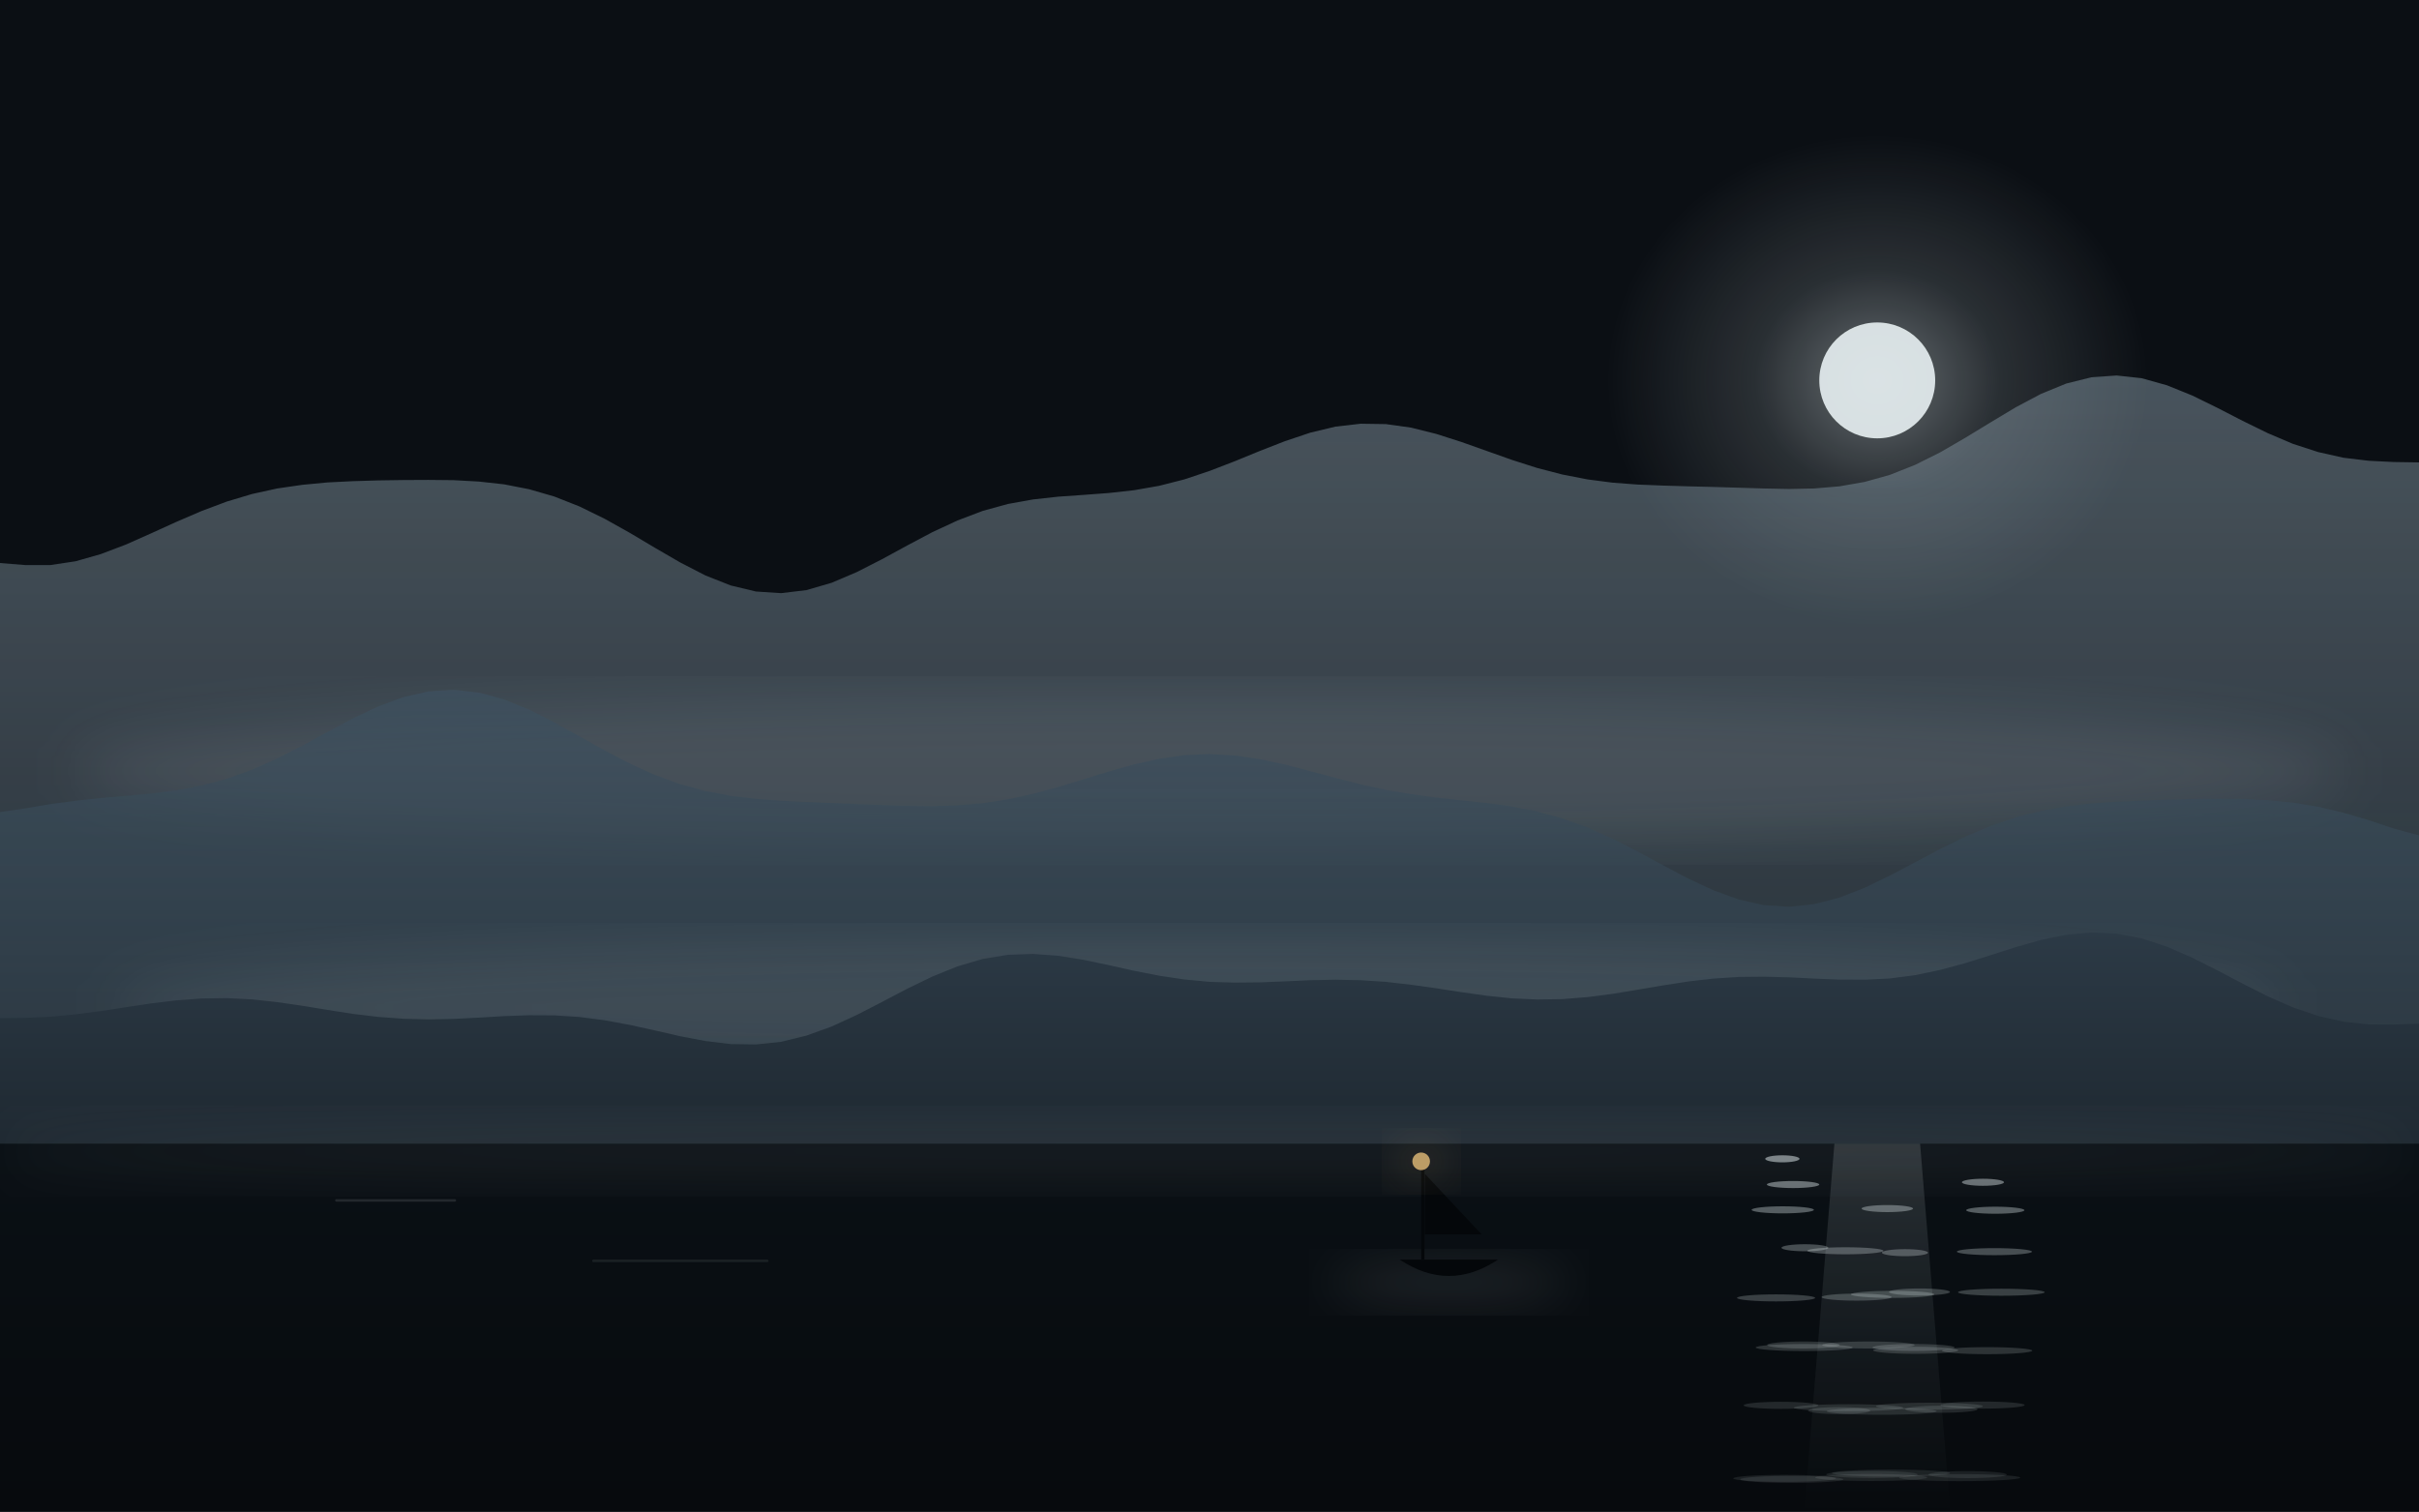
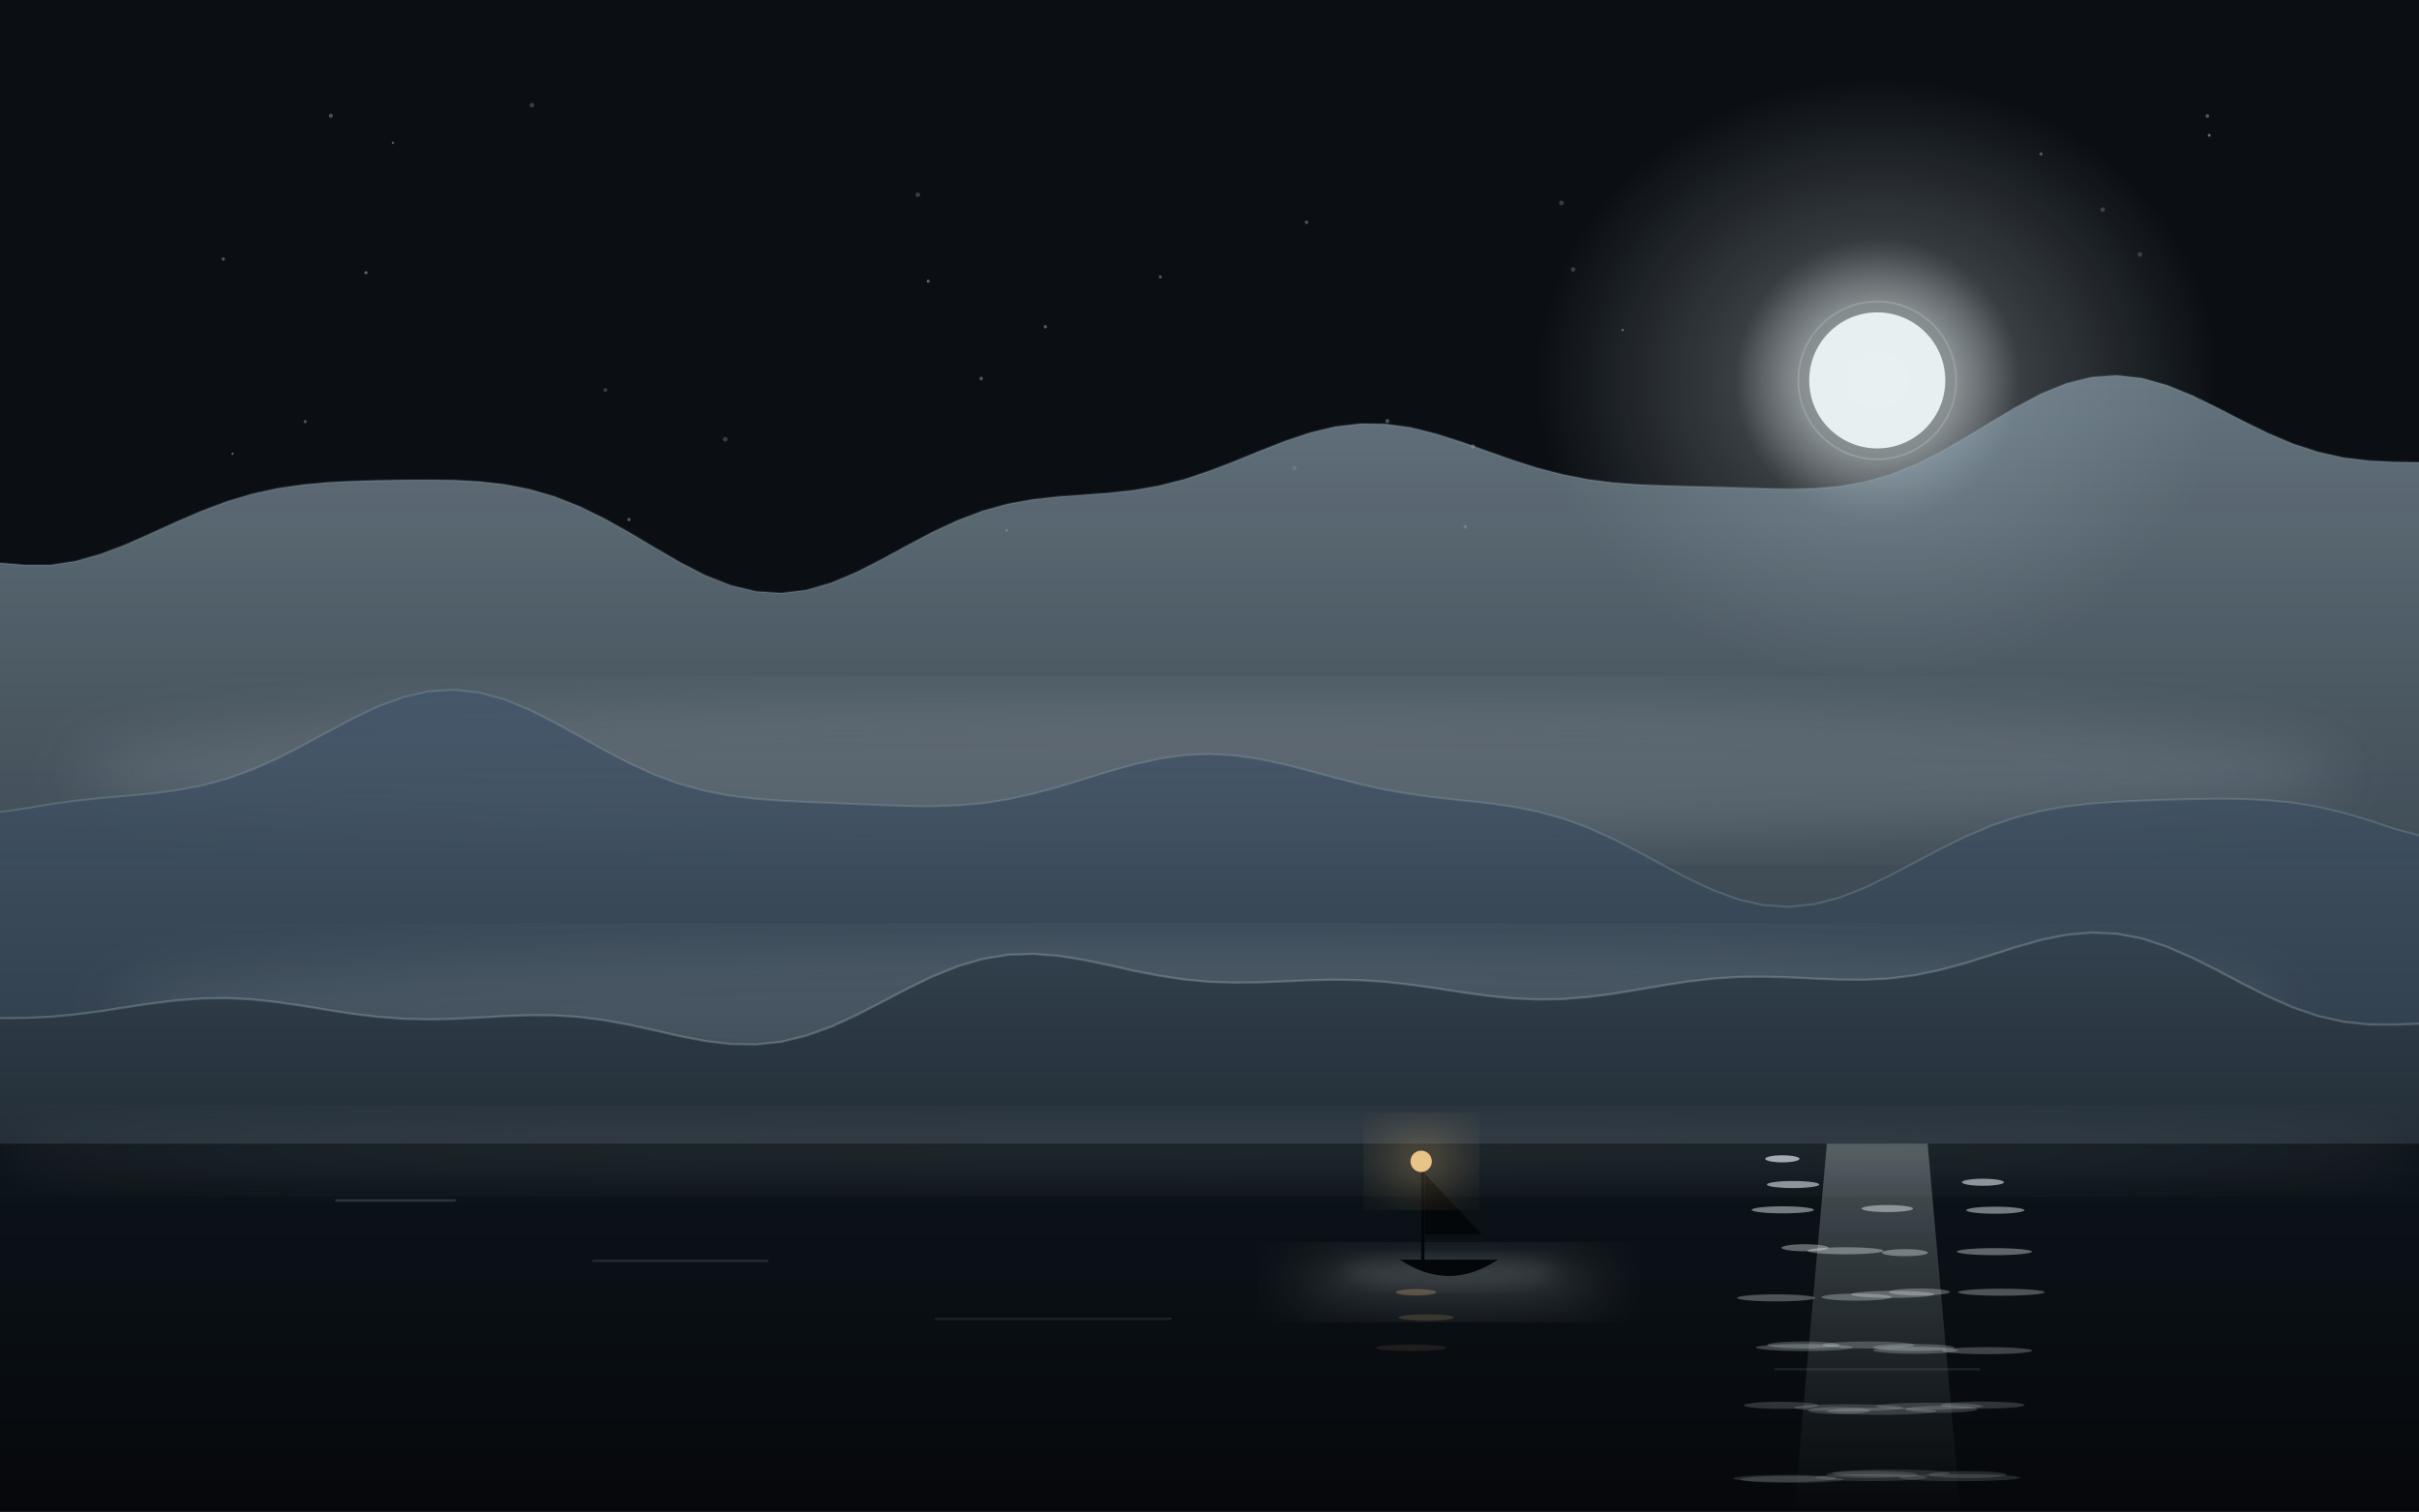
<svg xmlns="http://www.w3.org/2000/svg" viewBox="0 0 1920 1200" preserveAspectRatio="xMidYMid slice">
  <defs>
    <filter id="haze">
      <feGaussianBlur stdDeviation="22" />
    </filter>
+     <filter id="soft">
+       <feGaussianBlur stdDeviation="7" />
+     </filter>
    <radialGradient id="moonglow">
-       <stop offset="0" stop-color="#E6EFF1" stop-opacity="0.42" />
-       <stop offset="0.45" stop-color="#D8E4E6" stop-opacity="0.15" />
+       <stop offset="0" stop-color="#E6EFF1" stop-opacity="0.58" />
+       <stop offset="0.42" stop-color="#D8E4E6" stop-opacity="0.22" />
      <stop offset="1" stop-color="#D8E4E6" stop-opacity="0" />
    </radialGradient>
+     <radialGradient id="moonhalo">
+       <stop offset="0.55" stop-color="#EAF2F3" stop-opacity="0.30" />
+       <stop offset="1" stop-color="#EAF2F3" stop-opacity="0" />
+     </radialGradient>
    <linearGradient id="m0" x1="0" y1="0" x2="0" y2="1">
-       <stop offset="0" stop-color="#8496A2" stop-opacity="0.60" />
-       <stop offset="1" stop-color="#3C4F5D" stop-opacity="0.36" />
+       <stop offset="0" stop-color="#8FA3B0" stop-opacity="0.74" />
+       <stop offset="1" stop-color="#3C4F5D" stop-opacity="0.44" />
    </linearGradient>
    <linearGradient id="m1" x1="0" y1="0" x2="0" y2="1">
-       <stop offset="0" stop-color="#3E5160" stop-opacity="0.72" />
-       <stop offset="1" stop-color="#1A252D" stop-opacity="0.46" />
+       <stop offset="0" stop-color="#43566A" stop-opacity="0.86" />
+       <stop offset="1" stop-color="#18222A" stop-opacity="0.56" />
    </linearGradient>
    <linearGradient id="m2" x1="0" y1="0" x2="0" y2="1">
-       <stop offset="0" stop-color="#2C3A46" />
-       <stop offset="1" stop-color="#070A0D" />
+       <stop offset="0" stop-color="#33424F" />
+       <stop offset="1" stop-color="#06080B" />
    </linearGradient>
    <linearGradient id="water" x1="0" y1="0" x2="0" y2="1">
-       <stop offset="0" stop-color="#0A1015" />
-       <stop offset="1" stop-color="#070A0D" />
+       <stop offset="0" stop-color="#0C141A" />
+       <stop offset="1" stop-color="#06080B" />
    </linearGradient>
    <linearGradient id="shaft" x1="0" y1="0" x2="0" y2="1">
-       <stop offset="0" stop-color="#DCE7E9" stop-opacity="0.26" />
+       <stop offset="0" stop-color="#E2EDEF" stop-opacity="0.38" />
      <stop offset="1" stop-color="#8FA6AA" stop-opacity="0" />
    </linearGradient>
  </defs>
  <rect width="1920" height="1200" fill="#0B0F14" />
-   <ellipse cx="1490" cy="302" rx="215" ry="195" fill="url(#moonglow)" />
-   <circle cx="1490" cy="302" r="46" fill="#E4EDEF" fill-opacity="0.92" />
-   <path d="M 0 447 L 20 448.6 L 40 448.6 L 60 445.6 L 80 439.9 L 100 432.3 L 120 423.4 L 140 414.3 L 160 405.7 L 180 398.2 L 200 392.2 L 220 387.8 L 240 384.9 L 260 383 L 280 382 L 300 381.4 L 320 381.1 L 340 381 L 360 381.2 L 380 382.3 L 400 384.5 L 420 388.4 L 440 394.2 L 460 402.1 L 480 411.9 L 500 423.1 L 520 435 L 540 446.6 L 560 456.9 L 580 464.8 L 600 469.6 L 620 470.9 L 640 468.5 L 660 462.7 L 680 454.2 L 700 444 L 720 433.1 L 740 422.5 L 760 413.2 L 780 405.6 L 800 400.1 L 820 396.5 L 840 394.3 L 860 392.9 L 880 391.4 L 900 389.2 L 920 385.7 L 940 380.6 L 960 373.9 L 980 366.2 L 1000 358 L 1020 350.2 L 1040 343.5 L 1060 338.7 L 1080 336.4 L 1100 336.7 L 1120 339.5 L 1140 344.5 L 1160 350.9 L 1180 358 L 1200 365.1 L 1220 371.5 L 1240 376.7 L 1260 380.6 L 1280 383.2 L 1300 384.7 L 1320 385.5 L 1340 386.1 L 1360 386.6 L 1380 387.2 L 1400 387.8 L 1420 388.2 L 1440 387.8 L 1460 386.1 L 1480 382.6 L 1500 377 L 1520 369.1 L 1540 359.1 L 1560 347.5 L 1580 335.3 L 1600 323.3 L 1620 312.7 L 1640 304.5 L 1660 299.5 L 1680 298.1 L 1700 300.3 L 1720 305.9 L 1740 314 L 1760 323.8 L 1780 334.1 L 1800 343.9 L 1820 352.4 L 1840 358.9 L 1860 363.4 L 1880 365.8 L 1900 366.8 L 1920 367.1 L 1920 1200 L 0 1200 Z" fill="url(#m0)" opacity="0.85" />
-   <ellipse cx="960" cy="612" rx="900" ry="62" fill="#E4EDF0" fill-opacity="0.10" filter="url(#haze)" />
+   <circle cx="422.2" cy="83.5" r="1.9" fill="#E4EDEF" opacity="0.2" />
+   <circle cx="184.6" cy="360.2" r="0.9" fill="#E4EDEF" opacity="0.4" />
+   <circle cx="262.6" cy="91.9" r="1.6" fill="#E4EDEF" opacity="0.3" />
+   <circle cx="290.5" cy="216.5" r="1.2" fill="#E4EDEF" opacity="0.4" />
+   <circle cx="177.2" cy="205.6" r="1.4" fill="#E4EDEF" opacity="0.3" />
+   <circle cx="1239.4" cy="161.1" r="1.9" fill="#E4EDEF" opacity="0.2" />
+   <circle cx="1287.9" cy="262" r="0.9" fill="#E4EDEF" opacity="0.4" />
+   <circle cx="480.5" cy="309.7" r="1.6" fill="#E4EDEF" opacity="0.2" />
+   <circle cx="921" cy="219.8" r="1.3" fill="#E4EDEF" opacity="0.3" />
+   <circle cx="1163.1" cy="418.2" r="1.5" fill="#E4EDEF" opacity="0.3" />
+   <circle cx="499.2" cy="412.5" r="1.4" fill="#E4EDEF" opacity="0.3" />
+   <circle cx="1027.5" cy="371.4" r="1.6" fill="#E4EDEF" opacity="0.2" />
+   <circle cx="1753.5" cy="107.4" r="1.2" fill="#E4EDEF" opacity="0.4" />
+   <circle cx="1668.9" cy="166.4" r="1.8" fill="#E4EDEF" opacity="0.2" />
+   <circle cx="1752" cy="92.1" r="1.5" fill="#E4EDEF" opacity="0.3" />
+   <circle cx="575.6" cy="348.7" r="1.9" fill="#E4EDEF" opacity="0.2" />
+   <circle cx="829.7" cy="259.4" r="1.4" fill="#E4EDEF" opacity="0.3" />
+   <circle cx="799" cy="421" r="1" fill="#E4EDEF" opacity="0.4" />
+   <circle cx="1698.5" cy="202" r="1.8" fill="#E4EDEF" opacity="0.2" />
+   <circle cx="1169.1" cy="354.4" r="1.6" fill="#E4EDEF" opacity="0.3" />
+   <circle cx="736.7" cy="223.2" r="1.2" fill="#E4EDEF" opacity="0.4" />
+   <circle cx="311.9" cy="113.4" r="0.9" fill="#E4EDEF" opacity="0.4" />
+   <circle cx="1037" cy="176.5" r="1.4" fill="#E4EDEF" opacity="0.3" />
+   <circle cx="242.3" cy="334.7" r="1.3" fill="#E4EDEF" opacity="0.3" />
+   <circle cx="778.8" cy="300.5" r="1.5" fill="#E4EDEF" opacity="0.3" />
+   <circle cx="1248.6" cy="213.9" r="1.8" fill="#E4EDEF" opacity="0.2" />
+   <circle cx="1101.2" cy="334.2" r="1.6" fill="#E4EDEF" opacity="0.3" />
+   <circle cx="728.5" cy="154.6" r="1.9" fill="#E4EDEF" opacity="0.2" />
+   <circle cx="1620" cy="122.2" r="1.3" fill="#E4EDEF" opacity="0.3" />
+   <ellipse cx="1490" cy="302" rx="270" ry="240" fill="url(#moonglow)" />
+   <circle cx="1490" cy="302" r="113.4" fill="url(#moonhalo)" />
+   <circle cx="1490" cy="302" r="54" fill="#EAF3F4" fill-opacity="0.97" />
+   <circle cx="1490" cy="302" r="62.6" fill="none" stroke="#E4EDEF" stroke-opacity="0.20" stroke-width="1.4" />
+   <path d="M 0 447 L 20 448.6 L 40 448.6 L 60 445.6 L 80 439.9 L 100 432.3 L 120 423.4 L 140 414.3 L 160 405.7 L 180 398.2 L 200 392.2 L 220 387.8 L 240 384.9 L 260 383 L 280 382 L 300 381.4 L 320 381.1 L 340 381 L 360 381.2 L 380 382.3 L 400 384.5 L 420 388.4 L 440 394.2 L 460 402.1 L 480 411.9 L 500 423.1 L 520 435 L 540 446.6 L 560 456.9 L 580 464.8 L 600 469.6 L 620 470.9 L 640 468.5 L 660 462.7 L 680 454.2 L 700 444 L 720 433.1 L 740 422.5 L 760 413.2 L 780 405.6 L 800 400.1 L 820 396.5 L 840 394.3 L 860 392.9 L 880 391.4 L 900 389.2 L 920 385.7 L 940 380.6 L 960 373.9 L 980 366.2 L 1000 358 L 1020 350.2 L 1040 343.5 L 1060 338.7 L 1080 336.4 L 1100 336.7 L 1120 339.5 L 1140 344.5 L 1160 350.9 L 1180 358 L 1200 365.1 L 1220 371.5 L 1240 376.7 L 1260 380.6 L 1280 383.2 L 1300 384.7 L 1320 385.5 L 1340 386.1 L 1360 386.6 L 1380 387.2 L 1400 387.8 L 1420 388.2 L 1440 387.8 L 1460 386.1 L 1480 382.6 L 1500 377 L 1520 369.1 L 1540 359.1 L 1560 347.5 L 1580 335.3 L 1600 323.3 L 1620 312.7 L 1640 304.5 L 1660 299.5 L 1680 298.1 L 1700 300.3 L 1720 305.9 L 1740 314 L 1760 323.8 L 1780 334.1 L 1800 343.9 L 1820 352.4 L 1840 358.9 L 1860 363.4 L 1880 365.8 L 1900 366.8 L 1920 367.1 L 1920 1200 L 0 1200 Z" fill="url(#m0)" opacity="0.9" />
+   <path d="M 0 447 L 20 448.6 L 40 448.6 L 60 445.6 L 80 439.9 L 100 432.3 L 120 423.4 L 140 414.3 L 160 405.7 L 180 398.2 L 200 392.2 L 220 387.8 L 240 384.9 L 260 383 L 280 382 L 300 381.4 L 320 381.1 L 340 381 L 360 381.2 L 380 382.3 L 400 384.5 L 420 388.4 L 440 394.2 L 460 402.1 L 480 411.9 L 500 423.1 L 520 435 L 540 446.6 L 560 456.9 L 580 464.8 L 600 469.6 L 620 470.9 L 640 468.5 L 660 462.7 L 680 454.2 L 700 444 L 720 433.1 L 740 422.5 L 760 413.2 L 780 405.6 L 800 400.1 L 820 396.5 L 840 394.3 L 860 392.9 L 880 391.4 L 900 389.2 L 920 385.7 L 940 380.6 L 960 373.9 L 980 366.2 L 1000 358 L 1020 350.2 L 1040 343.5 L 1060 338.7 L 1080 336.4 L 1100 336.7 L 1120 339.5 L 1140 344.5 L 1160 350.9 L 1180 358 L 1200 365.1 L 1220 371.5 L 1240 376.7 L 1260 380.6 L 1280 383.2 L 1300 384.7 L 1320 385.5 L 1340 386.1 L 1360 386.6 L 1380 387.2 L 1400 387.8 L 1420 388.2 L 1440 387.8 L 1460 386.1 L 1480 382.6 L 1500 377 L 1520 369.1 L 1540 359.1 L 1560 347.5 L 1580 335.3 L 1600 323.3 L 1620 312.7 L 1640 304.5 L 1660 299.5 L 1680 298.1 L 1700 300.3 L 1720 305.9 L 1740 314 L 1760 323.8 L 1780 334.1 L 1800 343.9 L 1820 352.4 L 1840 358.9 L 1860 363.4 L 1880 365.8 L 1900 366.8 L 1920 367.1" fill="none" stroke="#AFC3C9" stroke-opacity="0.16" stroke-width="1.6" />
+   <ellipse cx="960" cy="612" rx="900" ry="62" fill="#E4EDF0" fill-opacity="0.13" filter="url(#haze)" />
  <path d="M 0 644.7 L 20 641.8 L 40 638.4 L 60 635.7 L 80 633.6 L 100 631.8 L 120 630 L 140 627.4 L 160 623.7 L 180 618.3 L 200 611.1 L 220 602.2 L 240 592 L 260 581.1 L 280 570.4 L 300 560.9 L 320 553.5 L 340 548.9 L 360 547.6 L 380 549.8 L 400 555.2 L 420 563.4 L 440 573.5 L 460 584.6 L 480 595.8 L 500 606.2 L 520 615.3 L 540 622.6 L 560 628 L 580 631.8 L 600 634.2 L 620 635.7 L 640 636.7 L 660 637.5 L 680 638.4 L 700 639.2 L 720 639.9 L 740 640.1 L 760 639.4 L 780 637.7 L 800 634.6 L 820 630.2 L 840 624.8 L 860 618.7 L 880 612.5 L 900 606.9 L 920 602.4 L 940 599.5 L 960 598.6 L 980 599.8 L 1000 602.7 L 1020 607 L 1040 612.2 L 1060 617.6 L 1080 622.7 L 1100 627.1 L 1120 630.5 L 1140 633.2 L 1160 635.4 L 1180 637.5 L 1200 640.3 L 1220 644.2 L 1240 649.7 L 1260 656.9 L 1280 665.9 L 1300 676.1 L 1320 686.9 L 1340 697.5 L 1360 706.8 L 1380 714.1 L 1400 718.6 L 1420 719.9 L 1440 717.8 L 1460 712.6 L 1480 704.8 L 1500 695.1 L 1520 684.6 L 1540 674 L 1560 664.2 L 1580 655.7 L 1600 648.9 L 1620 643.8 L 1640 640.2 L 1660 637.9 L 1680 636.5 L 1700 635.6 L 1720 634.9 L 1740 634.4 L 1760 634.1 L 1780 634.3 L 1800 635.3 L 1820 637.2 L 1840 640.5 L 1860 645.2 L 1880 651.1 L 1900 657.8 L 1920 663.2 L 1920 1200 L 0 1200 Z" fill="url(#m1)" />
-   <ellipse cx="950" cy="800" rx="860" ry="56" fill="#E4EDF0" fill-opacity="0.085" filter="url(#haze)" />
+   <path d="M 0 644.7 L 20 641.8 L 40 638.4 L 60 635.7 L 80 633.6 L 100 631.8 L 120 630 L 140 627.4 L 160 623.7 L 180 618.3 L 200 611.1 L 220 602.2 L 240 592 L 260 581.1 L 280 570.4 L 300 560.9 L 320 553.5 L 340 548.9 L 360 547.6 L 380 549.8 L 400 555.2 L 420 563.4 L 440 573.5 L 460 584.6 L 480 595.8 L 500 606.2 L 520 615.3 L 540 622.6 L 560 628 L 580 631.8 L 600 634.2 L 620 635.7 L 640 636.7 L 660 637.5 L 680 638.4 L 700 639.2 L 720 639.9 L 740 640.1 L 760 639.4 L 780 637.7 L 800 634.6 L 820 630.2 L 840 624.8 L 860 618.7 L 880 612.5 L 900 606.9 L 920 602.4 L 940 599.5 L 960 598.6 L 980 599.8 L 1000 602.7 L 1020 607 L 1040 612.2 L 1060 617.6 L 1080 622.7 L 1100 627.1 L 1120 630.5 L 1140 633.2 L 1160 635.4 L 1180 637.5 L 1200 640.3 L 1220 644.2 L 1240 649.7 L 1260 656.9 L 1280 665.9 L 1300 676.1 L 1320 686.9 L 1340 697.5 L 1360 706.8 L 1380 714.1 L 1400 718.6 L 1420 719.9 L 1440 717.8 L 1460 712.6 L 1480 704.8 L 1500 695.1 L 1520 684.6 L 1540 674 L 1560 664.2 L 1580 655.7 L 1600 648.9 L 1620 643.8 L 1640 640.2 L 1660 637.9 L 1680 636.5 L 1700 635.6 L 1720 634.9 L 1740 634.4 L 1760 634.1 L 1780 634.3 L 1800 635.3 L 1820 637.2 L 1840 640.5 L 1860 645.2 L 1880 651.1 L 1900 657.8 L 1920 663.2" fill="none" stroke="#B6C8CE" stroke-opacity="0.20" stroke-width="1.6" />
+   <ellipse cx="950" cy="800" rx="860" ry="56" fill="#E4EDF0" fill-opacity="0.11" filter="url(#haze)" />
  <path d="M 0 808.3 L 20 808.1 L 40 807.2 L 60 805.3 L 80 802.7 L 100 799.6 L 120 796.6 L 140 794.2 L 160 792.7 L 180 792.4 L 200 793.4 L 220 795.6 L 240 798.5 L 260 801.8 L 280 804.9 L 300 807.3 L 320 808.8 L 340 809.3 L 360 808.9 L 380 807.9 L 400 806.7 L 420 806 L 440 806.1 L 460 807.4 L 480 810 L 500 813.7 L 520 818.1 L 540 822.7 L 560 826.5 L 580 828.9 L 600 829.2 L 620 827.1 L 640 822.2 L 660 815 L 680 805.8 L 700 795.5 L 720 785 L 740 775.3 L 760 767.2 L 780 761.3 L 800 758 L 820 757.3 L 840 758.8 L 860 762 L 880 766.2 L 900 770.7 L 920 774.6 L 940 777.6 L 960 779.5 L 980 780.1 L 1000 779.9 L 1020 779.1 L 1040 778.2 L 1060 777.8 L 1080 778.2 L 1100 779.5 L 1120 781.8 L 1140 784.6 L 1160 787.7 L 1180 790.5 L 1200 792.6 L 1220 793.5 L 1240 793.2 L 1260 791.6 L 1280 789 L 1300 785.7 L 1320 782.3 L 1340 779.2 L 1360 776.9 L 1380 775.6 L 1400 775.4 L 1420 775.9 L 1440 776.9 L 1460 777.7 L 1480 777.8 L 1500 776.8 L 1520 774.2 L 1540 770 L 1560 764.6 L 1580 758.3 L 1600 751.9 L 1620 746.2 L 1640 742.1 L 1660 740.3 L 1680 741.2 L 1700 745 L 1720 751.6 L 1740 760.3 L 1760 770.4 L 1780 780.9 L 1800 791 L 1820 799.8 L 1840 806.6 L 1860 811.1 L 1880 813.3 L 1900 813.4 L 1920 812.7 L 1920 1200 L 0 1200 Z" fill="url(#m2)" />
+   <path d="M 0 808.3 L 20 808.1 L 40 807.2 L 60 805.3 L 80 802.7 L 100 799.6 L 120 796.6 L 140 794.2 L 160 792.7 L 180 792.4 L 200 793.4 L 220 795.6 L 240 798.5 L 260 801.8 L 280 804.9 L 300 807.3 L 320 808.8 L 340 809.3 L 360 808.9 L 380 807.9 L 400 806.7 L 420 806 L 440 806.1 L 460 807.4 L 480 810 L 500 813.7 L 520 818.1 L 540 822.7 L 560 826.5 L 580 828.9 L 600 829.2 L 620 827.1 L 640 822.2 L 660 815 L 680 805.8 L 700 795.5 L 720 785 L 740 775.3 L 760 767.2 L 780 761.3 L 800 758 L 820 757.3 L 840 758.8 L 860 762 L 880 766.2 L 900 770.7 L 920 774.6 L 940 777.6 L 960 779.5 L 980 780.1 L 1000 779.9 L 1020 779.1 L 1040 778.2 L 1060 777.8 L 1080 778.2 L 1100 779.5 L 1120 781.8 L 1140 784.6 L 1160 787.7 L 1180 790.5 L 1200 792.6 L 1220 793.5 L 1240 793.2 L 1260 791.6 L 1280 789 L 1300 785.7 L 1320 782.3 L 1340 779.2 L 1360 776.9 L 1380 775.6 L 1400 775.4 L 1420 775.9 L 1440 776.9 L 1460 777.7 L 1480 777.8 L 1500 776.8 L 1520 774.2 L 1540 770 L 1560 764.6 L 1580 758.3 L 1600 751.9 L 1620 746.2 L 1640 742.1 L 1660 740.3 L 1680 741.2 L 1700 745 L 1720 751.6 L 1740 760.3 L 1760 770.4 L 1780 780.9 L 1800 791 L 1820 799.8 L 1840 806.6 L 1860 811.1 L 1880 813.3 L 1900 813.4 L 1920 812.7" fill="none" stroke="#C2D2D6" stroke-opacity="0.26" stroke-width="1.8" />
  <rect x="0" y="908" width="1920" height="292" fill="url(#water)" />
-   <ellipse cx="960" cy="914" rx="980" ry="30" fill="#E4EDF0" opacity="0.055" filter="url(#haze)" />
-   <path d="M 1456 908 L 1524 908 L 1548 1200 L 1432 1200 Z" fill="url(#shaft)" opacity="0.6" />
-   <ellipse cx="1414.7" cy="920" rx="13.6" ry="2.8" fill="#DCE7E9" opacity="0.52" />
-   <ellipse cx="1423.2" cy="940.4" rx="20.8" ry="2.8" fill="#DCE7E9" opacity="0.44" />
-   <ellipse cx="1573.9" cy="938.6" rx="16.7" ry="2.8" fill="#DCE7E9" opacity="0.44" />
-   <ellipse cx="1415" cy="960.5" rx="24.7" ry="2.8" fill="#DCE7E9" opacity="0.36" />
-   <ellipse cx="1498" cy="959.5" rx="20.4" ry="2.8" fill="#DCE7E9" opacity="0.36" />
-   <ellipse cx="1583.7" cy="960.8" rx="23.1" ry="2.8" fill="#DCE7E9" opacity="0.36" />
-   <ellipse cx="1432.6" cy="990.6" rx="18.6" ry="2.8" fill="#DCE7E9" opacity="0.29" />
-   <ellipse cx="1464.7" cy="993" rx="30.2" ry="2.8" fill="#DCE7E9" opacity="0.29" />
-   <ellipse cx="1512" cy="994.5" rx="18.3" ry="2.8" fill="#DCE7E9" opacity="0.29" />
-   <ellipse cx="1583" cy="993.7" rx="29.8" ry="2.8" fill="#DCE7E9" opacity="0.29" />
-   <ellipse cx="1409.7" cy="1030.4" rx="31" ry="2.8" fill="#DCE7E9" opacity="0.23" />
-   <ellipse cx="1473.6" cy="1029.8" rx="27.8" ry="2.8" fill="#DCE7E9" opacity="0.23" />
-   <ellipse cx="1502.2" cy="1027.6" rx="33.1" ry="2.8" fill="#DCE7E9" opacity="0.23" />
-   <ellipse cx="1523.5" cy="1025.7" rx="24.2" ry="2.8" fill="#DCE7E9" opacity="0.23" />
-   <ellipse cx="1588.5" cy="1025.9" rx="34.4" ry="2.8" fill="#DCE7E9" opacity="0.23" />
-   <ellipse cx="1432" cy="1069.8" rx="38.5" ry="2.8" fill="#DCE7E9" opacity="0.175" />
-   <ellipse cx="1431.4" cy="1067.8" rx="28.8" ry="2.8" fill="#DCE7E9" opacity="0.175" />
-   <ellipse cx="1483" cy="1067.8" rx="36.7" ry="2.8" fill="#DCE7E9" opacity="0.175" />
-   <ellipse cx="1518.8" cy="1069.8" rx="32.6" ry="2.8" fill="#DCE7E9" opacity="0.175" />
-   <ellipse cx="1520.5" cy="1072" rx="33.8" ry="2.8" fill="#DCE7E9" opacity="0.175" />
-   <ellipse cx="1577.2" cy="1072.3" rx="35.8" ry="2.8" fill="#DCE7E9" opacity="0.175" />
-   <ellipse cx="1413.6" cy="1115.7" rx="29.6" ry="2.8" fill="#DCE7E9" opacity="0.13" />
-   <ellipse cx="1467.2" cy="1117.6" rx="43.4" ry="2.8" fill="#DCE7E9" opacity="0.13" />
-   <ellipse cx="1459.8" cy="1119.9" rx="24.7" ry="2.8" fill="#DCE7E9" opacity="0.13" />
-   <ellipse cx="1493.5" cy="1120.4" rx="43.6" ry="2.8" fill="#DCE7E9" opacity="0.13" />
-   <ellipse cx="1540.9" cy="1118.8" rx="28.7" ry="2.8" fill="#DCE7E9" opacity="0.13" />
-   <ellipse cx="1531.4" cy="1116.4" rx="42.4" ry="2.8" fill="#DCE7E9" opacity="0.13" />
-   <ellipse cx="1573.6" cy="1115.5" rx="33.4" ry="2.8" fill="#DCE7E9" opacity="0.13" />
-   <ellipse cx="1416.5" cy="1173.7" rx="40.8" ry="2.8" fill="#DCE7E9" opacity="0.095" />
-   <ellipse cx="1422.2" cy="1174.5" rx="40.9" ry="2.8" fill="#DCE7E9" opacity="0.095" />
-   <ellipse cx="1485.2" cy="1173" rx="44.5" ry="2.8" fill="#DCE7E9" opacity="0.095" />
-   <ellipse cx="1485.8" cy="1170.6" rx="36.3" ry="2.8" fill="#DCE7E9" opacity="0.095" />
-   <ellipse cx="1500.9" cy="1169.5" rx="46.9" ry="2.8" fill="#DCE7E9" opacity="0.095" />
-   <ellipse cx="1561.7" cy="1170.7" rx="31.1" ry="2.8" fill="#DCE7E9" opacity="0.095" />
-   <ellipse cx="1555.4" cy="1173.1" rx="48.1" ry="2.8" fill="#DCE7E9" opacity="0.095" />
-   <rect x="1424" y="1136" width="132" height="9" rx="4" fill="#C9A46A" opacity="0.08" filter="url(#haze)" />
-   <rect x="266" y="952" width="96" height="2" rx="1" fill="#C6D2D6" opacity="0.13" />
-   <rect x="470" y="1000" width="140" height="2" rx="1" fill="#C6D2D6" opacity="0.09" />
-   <ellipse cx="1150" cy="1018" rx="92" ry="22" fill="#E4EDF0" opacity="0.10" filter="url(#haze)" />
+   <ellipse cx="960" cy="914" rx="980" ry="30" fill="#E4EDF0" opacity="0.09" filter="url(#haze)" />
+   <path d="M 1450 908 L 1530 908 L 1556 1200 L 1424 1200 Z" fill="url(#shaft)" opacity="0.78" />
+   <ellipse cx="1414.7" cy="920" rx="13.6" ry="2.8" fill="#DCE7E9" opacity="0.7" />
+   <ellipse cx="1423.2" cy="940.4" rx="20.8" ry="2.8" fill="#DCE7E9" opacity="0.6" />
+   <ellipse cx="1573.9" cy="938.6" rx="16.7" ry="2.8" fill="#DCE7E9" opacity="0.6" />
+   <ellipse cx="1415" cy="960.5" rx="24.7" ry="2.8" fill="#DCE7E9" opacity="0.5" />
+   <ellipse cx="1498" cy="959.5" rx="20.4" ry="2.8" fill="#DCE7E9" opacity="0.5" />
+   <ellipse cx="1583.7" cy="960.8" rx="23.1" ry="2.8" fill="#DCE7E9" opacity="0.5" />
+   <ellipse cx="1432.6" cy="990.6" rx="18.6" ry="2.8" fill="#DCE7E9" opacity="0.4" />
+   <ellipse cx="1464.7" cy="993" rx="30.2" ry="2.8" fill="#DCE7E9" opacity="0.4" />
+   <ellipse cx="1512" cy="994.5" rx="18.3" ry="2.8" fill="#DCE7E9" opacity="0.4" />
+   <ellipse cx="1583" cy="993.7" rx="29.8" ry="2.8" fill="#DCE7E9" opacity="0.4" />
+   <ellipse cx="1409.7" cy="1030.4" rx="31" ry="2.8" fill="#DCE7E9" opacity="0.32" />
+   <ellipse cx="1473.6" cy="1029.8" rx="27.8" ry="2.8" fill="#DCE7E9" opacity="0.32" />
+   <ellipse cx="1502.2" cy="1027.6" rx="33.1" ry="2.8" fill="#DCE7E9" opacity="0.32" />
+   <ellipse cx="1523.5" cy="1025.7" rx="24.2" ry="2.8" fill="#DCE7E9" opacity="0.32" />
+   <ellipse cx="1588.5" cy="1025.9" rx="34.4" ry="2.8" fill="#DCE7E9" opacity="0.32" />
+   <ellipse cx="1432" cy="1069.8" rx="38.5" ry="2.8" fill="#DCE7E9" opacity="0.25" />
+   <ellipse cx="1431.4" cy="1067.8" rx="28.8" ry="2.8" fill="#DCE7E9" opacity="0.25" />
+   <ellipse cx="1483" cy="1067.8" rx="36.7" ry="2.8" fill="#DCE7E9" opacity="0.25" />
+   <ellipse cx="1518.8" cy="1069.8" rx="32.6" ry="2.8" fill="#DCE7E9" opacity="0.25" />
+   <ellipse cx="1520.5" cy="1072" rx="33.8" ry="2.8" fill="#DCE7E9" opacity="0.25" />
+   <ellipse cx="1577.2" cy="1072.3" rx="35.8" ry="2.8" fill="#DCE7E9" opacity="0.25" />
+   <ellipse cx="1413.6" cy="1115.7" rx="29.6" ry="2.8" fill="#DCE7E9" opacity="0.19" />
+   <ellipse cx="1467.2" cy="1117.6" rx="43.4" ry="2.8" fill="#DCE7E9" opacity="0.19" />
+   <ellipse cx="1459.8" cy="1119.9" rx="24.7" ry="2.8" fill="#DCE7E9" opacity="0.19" />
+   <ellipse cx="1493.5" cy="1120.4" rx="43.6" ry="2.8" fill="#DCE7E9" opacity="0.19" />
+   <ellipse cx="1540.9" cy="1118.8" rx="28.7" ry="2.8" fill="#DCE7E9" opacity="0.19" />
+   <ellipse cx="1531.4" cy="1116.4" rx="42.4" ry="2.8" fill="#DCE7E9" opacity="0.19" />
+   <ellipse cx="1573.6" cy="1115.5" rx="33.4" ry="2.8" fill="#DCE7E9" opacity="0.19" />
+   <ellipse cx="1416.5" cy="1173.7" rx="40.8" ry="2.8" fill="#DCE7E9" opacity="0.14" />
+   <ellipse cx="1422.2" cy="1174.5" rx="40.9" ry="2.8" fill="#DCE7E9" opacity="0.14" />
+   <ellipse cx="1485.2" cy="1173" rx="44.5" ry="2.8" fill="#DCE7E9" opacity="0.14" />
+   <ellipse cx="1485.8" cy="1170.6" rx="36.3" ry="2.8" fill="#DCE7E9" opacity="0.14" />
+   <ellipse cx="1500.9" cy="1169.5" rx="46.9" ry="2.8" fill="#DCE7E9" opacity="0.14" />
+   <ellipse cx="1561.7" cy="1170.7" rx="31.1" ry="2.8" fill="#DCE7E9" opacity="0.14" />
+   <ellipse cx="1555.4" cy="1173.1" rx="48.1" ry="2.8" fill="#DCE7E9" opacity="0.14" />
+   <rect x="1424" y="1136" width="132" height="9" rx="4" fill="#C9A46A" opacity="0.10" filter="url(#haze)" />
+   <rect x="266" y="952" width="96" height="2" rx="1" fill="#C6D2D6" opacity="0.18" />
+   <rect x="470" y="1000" width="140" height="2" rx="1" fill="#C6D2D6" opacity="0.13" />
+   <rect x="742" y="1046" width="188" height="2" rx="1" fill="#C6D2D6" opacity="0.10" />
+   <rect x="1408" y="1086" width="164" height="2" rx="1" fill="#C6D2D6" opacity="0.09" />
+   <ellipse cx="1150" cy="1018" rx="126" ry="26" fill="#E4EDF0" opacity="0.17" filter="url(#haze)" />
+   <ellipse cx="1150" cy="1010" rx="86" ry="14" fill="#DDE9EB" opacity="0.10" filter="url(#soft)" />
  <g fill="#04070A">
    <path d="M 1111 1000 Q 1150 1026 1189 1000 Z" />
    <rect x="1128" y="928" width="2.6" height="72" />
    <path d="M 1131 932 L 1131 980 L 1176 980 Z" />
  </g>
-   <ellipse cx="1150" cy="1015" rx="52" ry="5" fill="#04070A" opacity="0.55" filter="url(#haze)" />
-   <circle cx="1128" cy="922" r="7" fill="#D8B374" fill-opacity="0.85" />
-   <ellipse cx="1128" cy="922" rx="26" ry="22" fill="#C9A46A" opacity="0.16" filter="url(#haze)" />
+   <ellipse cx="1150" cy="1015" rx="56" ry="5" fill="#04070A" opacity="0.5" filter="url(#haze)" />
+   <ellipse cx="1128" cy="922" rx="38" ry="32" fill="#C9A46A" opacity="0.30" filter="url(#haze)" />
+   <circle cx="1128" cy="922" r="8.5" fill="#E8C489" fill-opacity="1" />
+   <circle cx="1128" cy="922" r="15" fill="none" stroke="#D8B374" stroke-opacity="0.32" stroke-width="1.2" filter="url(#soft)" />
+   <ellipse cx="1124" cy="1026" rx="16" ry="2.6" fill="#D8B374" opacity="0.30" />
+   <ellipse cx="1132" cy="1046" rx="22" ry="2.6" fill="#C9A46A" opacity="0.20" />
+   <ellipse cx="1120" cy="1070" rx="28" ry="2.6" fill="#C9A46A" opacity="0.12" />
</svg>
